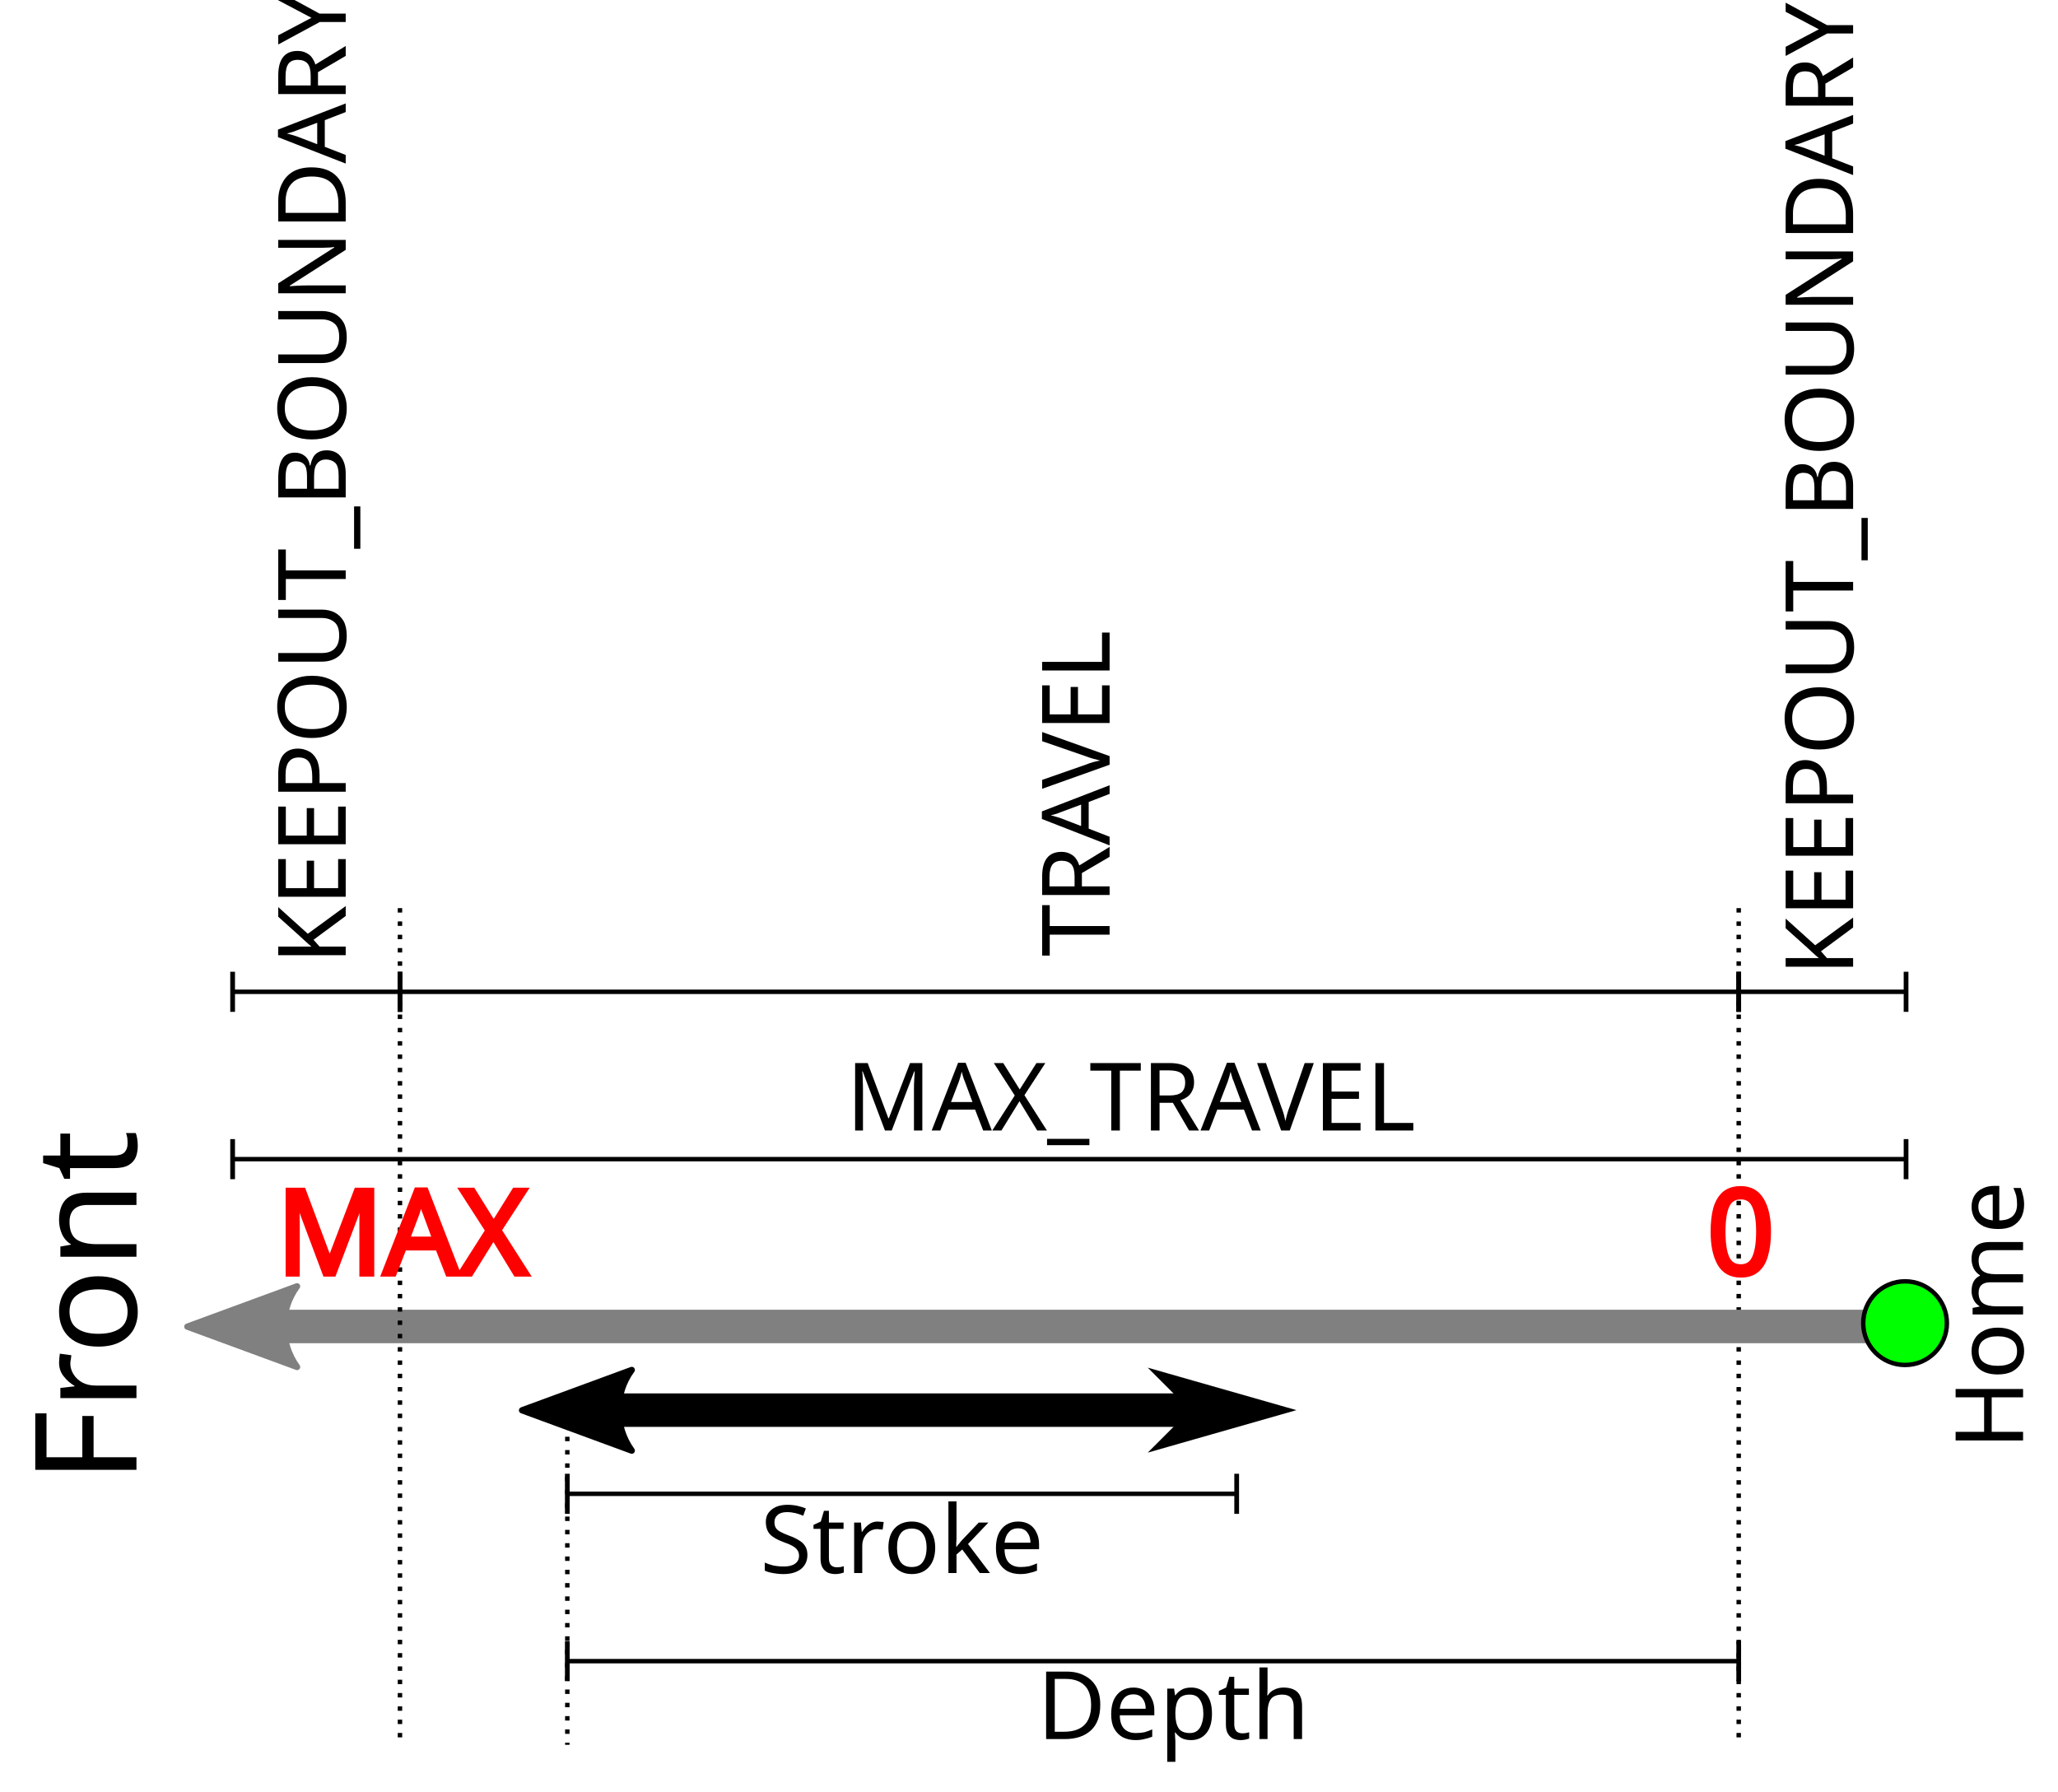
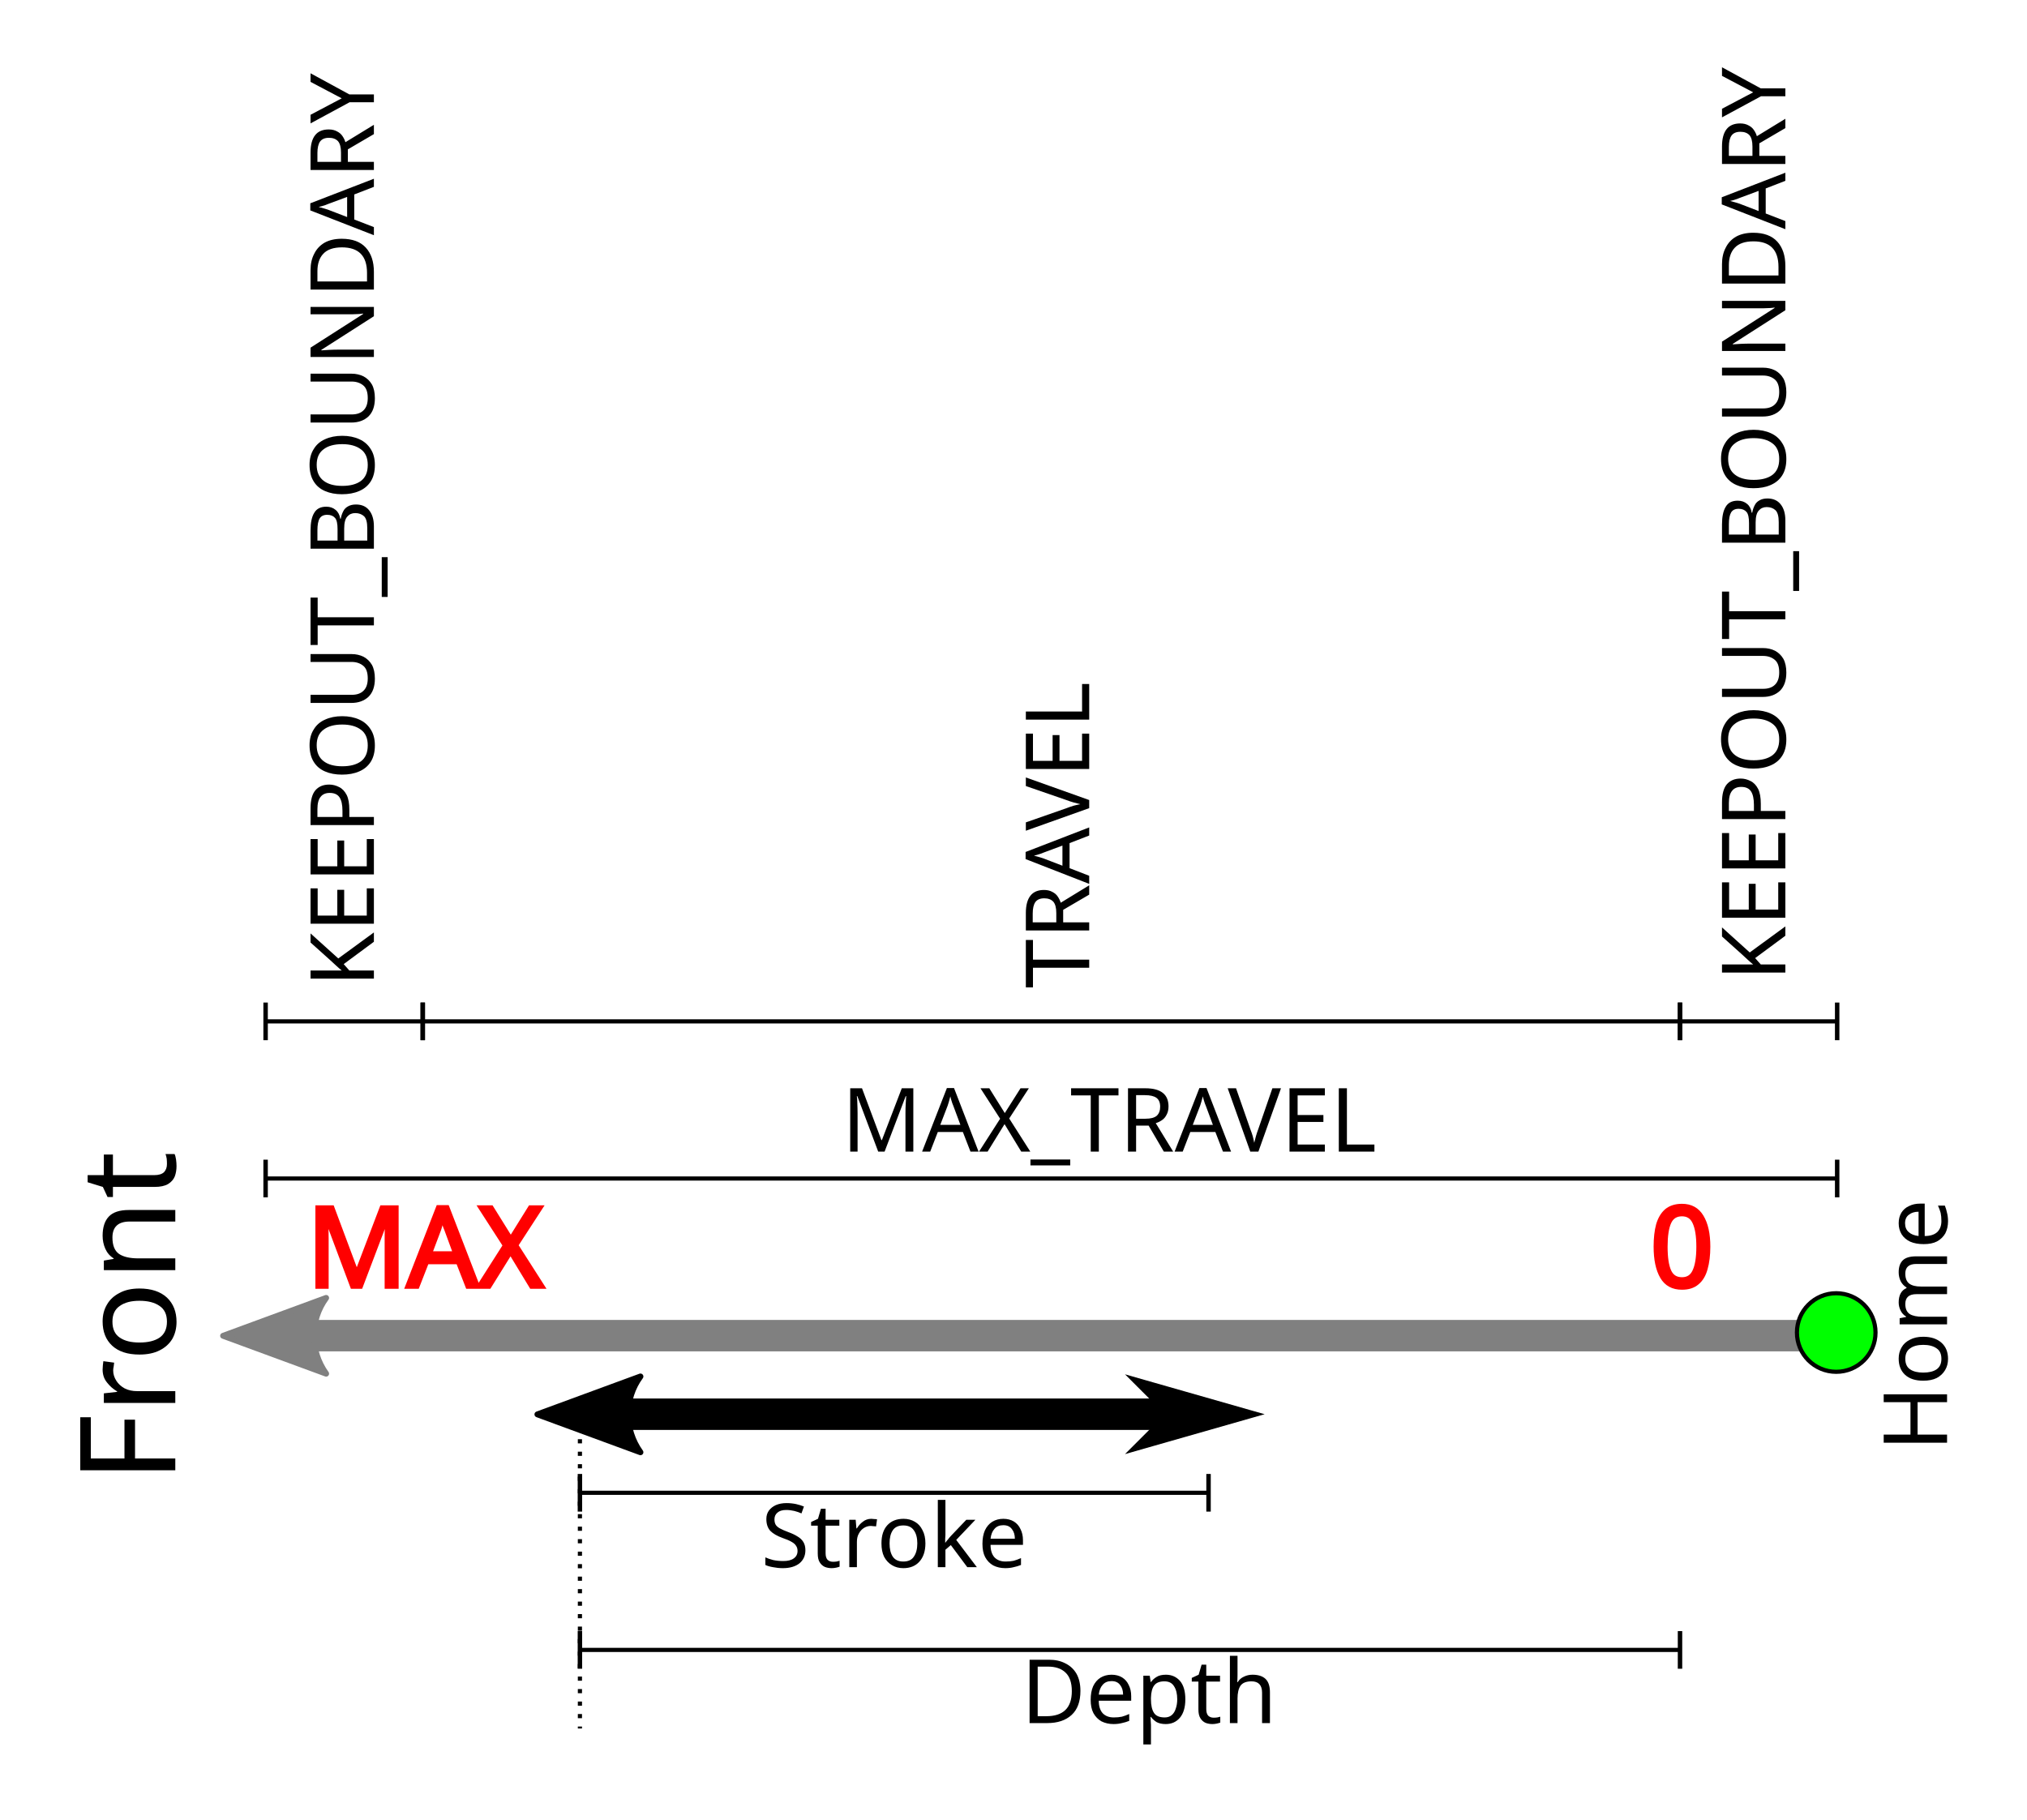
- <svg xmlns="http://www.w3.org/2000/svg" width="122.98mm" height="107.063mm" viewBox="0 0 122.98 107.063" version="1.1" id="svg8">
+ <svg xmlns="http://www.w3.org/2000/svg" xmlns:xlink="http://www.w3.org/1999/xlink" width="128.98mm" height="115.792mm" viewBox="0 0 128.98 115.792" version="1.1" id="svg8">
  <defs id="defs2">
+     <pattern xlink:href="#Strips1_4" id="pattern11466" patternTransform="matrix(-0.2606523,-0.175996,-8.696735,12.87998,0,0)" />
+     <pattern id="Strips1_4" patternTransform="translate(0,0) scale(10,10)" height="1" width="5" patternUnits="userSpaceOnUse">
+       <rect id="rect10615" height="2" width="1" y="-0.5" x="0" style="fill:black;stroke:none" />
+     </pattern>
+     <pattern xlink:href="#Strips1_1" id="pattern11439" patternTransform="matrix(37.79528,0,0,37.79528,-188.4756,-290.5228)" />
+     <pattern id="Strips1_1" patternTransform="translate(0,0) scale(10,10)" height="1" width="2" patternUnits="userSpaceOnUse">
+       <rect id="rect10591" height="2" width="1" y="-0.5" x="0" style="fill:black;stroke:none" />
+     </pattern>
+     <linearGradient id="linearGradient11313">
+       <stop style="stop-color:#808080;stop-opacity:1;" offset="0" id="stop11309" />
+       <stop style="stop-color:#808080;stop-opacity:0;" offset="1" id="stop11311" />
+     </linearGradient>
    <marker orient="auto" refY="0" refX="0" id="Arrow1Sstart" style="overflow:visible">
      <path id="path4532" d="M 0,0 5,-5 -12.5,0 5,5 Z" style="fill:#000000;fill-opacity:1;fill-rule:evenodd;stroke:#000000;stroke-width:1pt;stroke-opacity:1" transform="matrix(0.2,0,0,0.2,1.2,0)" />
    </marker>
    <marker orient="auto" refY="0" refX="0" id="marker7610" style="overflow:visible">
      <path id="path7608" d="M 0,0 5,-5 -12.5,0 5,5 Z" style="fill:#000000;fill-opacity:1;fill-rule:evenodd;stroke:#000000;stroke-width:1pt;stroke-opacity:1" transform="matrix(0.4,0,0,0.4,4,0)" />
    </marker>
    <marker orient="auto" refY="0" refX="0" id="marker5332" style="overflow:visible">
      <path id="path5330" d="M 0,5.65 V -5.65" style="fill:none;fill-opacity:0.75;fill-rule:evenodd;stroke:#000000;stroke-width:1pt;stroke-opacity:1" transform="scale(0.8)" />
    </marker>
    <marker style="overflow:visible" id="marker5268" refX="0" refY="0" orient="auto">
      <path transform="scale(0.8)" style="fill:none;fill-opacity:0.75;fill-rule:evenodd;stroke:#000000;stroke-width:1pt;stroke-opacity:1" d="M 0,5.65 V -5.65" id="path5266" />
    </marker>
    <marker orient="auto" refY="0" refX="0" id="StopL" style="overflow:visible">
      <path id="path4689" d="M 0,5.65 V -5.65" style="fill:none;fill-opacity:0.75;fill-rule:evenodd;stroke:#000000;stroke-width:1pt;stroke-opacity:1" transform="scale(0.8)" />
    </marker>
    <marker orient="auto" refY="0" refX="0" id="Arrow1Mstart" style="overflow:visible">
      <path id="path4526" d="M 0,0 5,-5 -12.5,0 5,5 Z" style="fill:#000000;fill-opacity:1;fill-rule:evenodd;stroke:#000000;stroke-width:1pt;stroke-opacity:1" transform="matrix(0.4,0,0,0.4,4,0)" />
    </marker>
    <marker orient="auto" refY="0" refX="0" id="Arrow2Send" style="overflow:visible">
      <path id="path4553" style="fill:#808080;fill-opacity:1;fill-rule:evenodd;stroke:#808080;stroke-width:0.625;stroke-linejoin:round;stroke-opacity:1" d="M 8.719,4.034 -2.207,0.016 8.719,-4.002 c -1.745,2.372 -1.735,5.617 -6e-7,8.035 z" transform="matrix(-0.3,0,0,-0.3,0.69,0)" />
    </marker>
    <marker orient="auto" refY="0" refX="0" id="Arrow1Mend" style="overflow:visible">
      <path id="path4529" d="M 0,0 5,-5 -12.5,0 5,5 Z" style="fill:#000000;fill-opacity:1;fill-rule:evenodd;stroke:#000000;stroke-width:1pt;stroke-opacity:1" transform="matrix(-0.4,0,0,-0.4,-4,0)" />
    </marker>
    <marker orient="auto" refY="0" refX="0" id="Arrow1Lend" style="overflow:visible">
      <path id="path4523" d="M 0,0 5,-5 -12.5,0 5,5 Z" style="fill:#000000;fill-opacity:1;fill-rule:evenodd;stroke:#000000;stroke-width:1pt;stroke-opacity:1" transform="matrix(-0.8,0,0,-0.8,-10,0)" />
    </marker>
    <marker orient="auto" refY="0" refX="0" id="Arrow1Lstart" style="overflow:visible">
      <path id="path4520" d="M 0,0 5,-5 -12.5,0 5,5 Z" style="fill:#000000;fill-opacity:1;fill-rule:evenodd;stroke:#000000;stroke-width:1pt;stroke-opacity:1" transform="matrix(0.8,0,0,0.8,10,0)" />
    </marker>
    <marker orient="auto" refY="0" refX="0" id="StopL-1" style="overflow:visible">
      <path id="path4689-8" d="M 0,5.65 V -5.65" style="fill:none;fill-opacity:0.75;fill-rule:evenodd;stroke:#000000;stroke-width:1pt;stroke-opacity:1" transform="scale(0.8)" />
    </marker>
    <marker orient="auto" refY="0" refX="0" id="StopL-1-5" style="overflow:visible">
      <path id="path4689-8-8" d="M 0,5.65 V -5.65" style="fill:none;fill-opacity:0.75;fill-rule:evenodd;stroke:#000000;stroke-width:1pt;stroke-opacity:1" transform="scale(0.8)" />
    </marker>
    <marker orient="auto" refY="0" refX="0" id="Arrow2Send-9" style="overflow:visible">
      <path id="path4553-8" style="fill:#000000;fill-opacity:1;fill-rule:evenodd;stroke:#000000;stroke-width:0.625;stroke-linejoin:round;stroke-opacity:1" d="M 8.719,4.034 -2.207,0.016 8.719,-4.002 c -1.745,2.372 -1.735,5.617 -6e-7,8.035 z" transform="matrix(-0.3,0,0,-0.3,0.69,0)" />
    </marker>
    <marker orient="auto" refY="0" refX="0" id="StopL-6" style="overflow:visible">
      <path id="path4689-9" d="M 0,5.65 V -5.65" style="fill:none;fill-opacity:0.75;fill-rule:evenodd;stroke:#000000;stroke-width:1pt;stroke-opacity:1" transform="scale(0.8)" />
    </marker>
    <marker orient="auto" refY="0" refX="0" id="StopL-0" style="overflow:visible">
      <path id="path4689-6" d="M 0,5.65 V -5.65" style="fill:none;fill-opacity:0.75;fill-rule:evenodd;stroke:#000000;stroke-width:1pt;stroke-opacity:1" transform="scale(0.8)" />
    </marker>
+     <radialGradient xlink:href="#linearGradient11313" id="radialGradient11317" cx="55" cy="102" fx="55" fy="102" r="5.133" gradientTransform="matrix(3.779528,0,0,18.50735,-188.4756,-1792.761)" gradientUnits="userSpaceOnUse" />
+     <pattern patternUnits="userSpaceOnUse" width="38.797" height="189.978" patternTransform="matrix(0.2645833,0,0,0.2645833,9.867503,61.86749)" id="pattern11441">
+       <rect y="0.501" x="0.501" height="188.976" width="37.795" id="rect9873" style="fill:url(#pattern11439);fill-opacity:1;stroke:url(#radialGradient11317);stroke-width:1.002;stroke-linecap:butt;stroke-miterlimit:4;stroke-dasharray:1.002, 2.003;stroke-dashoffset:0;stroke-opacity:1" />
+     </pattern>
+     <pattern xlink:href="#Strips1_4-3" id="pattern11466-9" patternTransform="matrix(-0.2606523,-0.175996,-8.696735,12.87998,90,-6.8759766e-6)" />
+     <pattern id="Strips1_4-3" patternTransform="translate(0,0) scale(10,10)" height="1" width="5" patternUnits="userSpaceOnUse">
+       <rect id="rect10615-2" height="2" width="1" y="-0.5" x="0" style="fill:black;stroke:none" />
+     </pattern>
  </defs>
-   <g id="layer1" transform="translate(-36.09931,-22.72903)">
-     <path style="fill:none;stroke:#000000;stroke-width:0.265;stroke-linecap:butt;stroke-linejoin:miter;stroke-miterlimit:4;stroke-dasharray:0.265, 0.53;stroke-dashoffset:0;stroke-opacity:1" d="m 140,77 v 50" id="path8436-3" />
+   <g id="layer1" transform="translate(-33.09931,-17)">
+     <rect style="opacity:0.289;fill:url(#pattern11466-9);fill-opacity:1;stroke:none;stroke-width:1;stroke-miterlimit:4;stroke-dasharray:none;stroke-opacity:1" width="10" height="105" x="140" y="22" id="rect11444-8" ry="0" />
+     <rect style="opacity:0.289;fill:url(#pattern11466);fill-opacity:1;stroke:none;stroke-width:1;stroke-miterlimit:4;stroke-dasharray:none;stroke-opacity:1" width="10" height="105" x="50" y="22" id="rect11444" ry="0" />
    <path style="fill:#808080;fill-opacity:1;stroke:#808080;stroke-width:2;stroke-linecap:butt;stroke-linejoin:miter;stroke-miterlimit:4;stroke-dasharray:none;stroke-opacity:1;marker-end:url(#Arrow2Send)" d="M 150,102 H 50" id="path4518" />
    <path style="fill:none;stroke:#000000;stroke-width:0.265px;stroke-linecap:butt;stroke-linejoin:miter;stroke-opacity:1;marker-start:url(#marker5332);marker-end:url(#marker5268)" d="M 50,92 H 150" id="path5110" />
    <text xml:space="preserve" style="font-style:normal;font-variant:normal;font-weight:normal;font-stretch:normal;font-size:10.583px;line-height:1.25;font-family:Tahoma;-inkscape-font-specification:'Tahoma, Normal';font-variant-ligatures:normal;font-variant-caps:normal;font-variant-numeric:normal;font-feature-settings:normal;text-align:start;letter-spacing:0px;word-spacing:0px;writing-mode:lr-tb;text-anchor:start;fill:#000000;fill-opacity:1;stroke:none;stroke-width:0.265" x="86.652" y="90.288" id="text5176">
      <tspan id="tspan5174" x="86.652" y="90.288" style="font-style:normal;font-variant:normal;font-weight:normal;font-stretch:normal;font-size:5.644px;font-family:Tahoma;-inkscape-font-specification:'Tahoma, Normal';font-variant-ligatures:normal;font-variant-caps:normal;font-variant-numeric:normal;font-feature-settings:normal;text-align:start;writing-mode:lr-tb;text-anchor:start;stroke-width:0.265">MAX_TRAVEL</tspan>
    </text>
    <path style="fill:none;stroke:#000000;stroke-width:0.265;stroke-linecap:butt;stroke-linejoin:miter;stroke-miterlimit:4;stroke-dasharray:none;stroke-opacity:1;marker-start:url(#StopL);marker-end:url(#StopL)" d="M 60,82 H 140" id="path5184" />
    <text xml:space="preserve" style="font-style:normal;font-variant:normal;font-weight:normal;font-stretch:normal;font-size:10.583px;line-height:1.25;font-family:Tahoma;-inkscape-font-specification:'Tahoma, Normal';font-variant-ligatures:normal;font-variant-caps:normal;font-variant-numeric:normal;font-feature-settings:normal;text-align:start;letter-spacing:0px;word-spacing:0px;writing-mode:lr-tb;text-anchor:start;fill:#000000;fill-opacity:1;stroke:none;stroke-width:0.265" x="-79.899" y="102.409" id="text5176-9" transform="rotate(-90)">
      <tspan id="tspan5174-0" x="-79.899" y="102.409" style="font-style:normal;font-variant:normal;font-weight:normal;font-stretch:normal;font-size:5.644px;font-family:Tahoma;-inkscape-font-specification:'Tahoma, Normal';font-variant-ligatures:normal;font-variant-caps:normal;font-variant-numeric:normal;font-feature-settings:normal;text-align:start;writing-mode:lr-tb;text-anchor:start;stroke-width:0.265">TRAVEL</tspan>
    </text>
    <path style="fill:none;stroke:#000000;stroke-width:0.265;stroke-linecap:butt;stroke-linejoin:miter;stroke-miterlimit:4;stroke-dasharray:none;stroke-opacity:1;marker-start:url(#StopL-1);marker-end:url(#StopL-1)" d="M 50,82 H 60" id="path5184-8" />
    <path style="fill:none;stroke:#000000;stroke-width:0.265;stroke-linecap:butt;stroke-linejoin:miter;stroke-miterlimit:4;stroke-dasharray:none;stroke-opacity:1;marker-start:url(#StopL-1-5);marker-end:url(#StopL-1-5)" d="m 140,82 h 10" id="path5184-8-71" />
    <circle style="fill:#00ff00;fill-opacity:1;stroke:#000000;stroke-width:0.265;stroke-linecap:butt;stroke-miterlimit:4;stroke-dasharray:none;stroke-opacity:1" id="path7129" cx="149.94" cy="101.801" r="2.5" />
-     <text xml:space="preserve" style="font-style:normal;font-variant:normal;font-weight:normal;font-stretch:normal;font-size:10.583px;line-height:1.25;font-family:Tahoma;-inkscape-font-specification:'Tahoma, Normal';font-variant-ligatures:normal;font-variant-caps:normal;font-variant-numeric:normal;font-feature-settings:normal;text-align:start;letter-spacing:0px;word-spacing:0px;writing-mode:lr-tb;text-anchor:start;fill:#000000;fill-opacity:1;stroke:none;stroke-width:0.265" x="-80.36" y="56.756" id="text5176-9-5" transform="rotate(-90)">
-       <tspan id="tspan5174-0-1" x="-80.36" y="56.756" style="font-style:normal;font-variant:normal;font-weight:normal;font-stretch:normal;font-size:5.644px;font-family:Tahoma;-inkscape-font-specification:'Tahoma, Normal';font-variant-ligatures:normal;font-variant-caps:normal;font-variant-numeric:normal;font-feature-settings:normal;text-align:start;writing-mode:lr-tb;text-anchor:start;stroke-width:0.265">KEEPOUT_BOUNDARY</tspan>
+     <text xml:space="preserve" style="font-style:normal;font-variant:normal;font-weight:normal;font-stretch:normal;font-size:10.583px;line-height:1.25;font-family:Tahoma;-inkscape-font-specification:'Tahoma, Normal';font-variant-ligatures:normal;font-variant-caps:normal;font-variant-numeric:normal;font-feature-settings:normal;text-align:start;letter-spacing:0px;word-spacing:0px;writing-mode:lr-tb;text-anchor:start;fill:#000000;fill-opacity:1;stroke:none;stroke-width:0.265" x="-79.826" y="56.889" id="text5176-9-5" transform="rotate(-90)">
+       <tspan id="tspan5174-0-1" x="-79.826" y="56.889" style="font-style:normal;font-variant:normal;font-weight:normal;font-stretch:normal;font-size:5.644px;font-family:Tahoma;-inkscape-font-specification:'Tahoma, Normal';font-variant-ligatures:normal;font-variant-caps:normal;font-variant-numeric:normal;font-feature-settings:normal;text-align:start;writing-mode:lr-tb;text-anchor:start;stroke-width:0.265">KEEPOUT_BOUNDARY</tspan>
    </text>
-     <text xml:space="preserve" style="font-style:normal;font-variant:normal;font-weight:normal;font-stretch:normal;font-size:10.583px;line-height:1.25;font-family:Tahoma;-inkscape-font-specification:'Tahoma, Normal';font-variant-ligatures:normal;font-variant-caps:normal;font-variant-numeric:normal;font-feature-settings:normal;text-align:start;letter-spacing:0px;word-spacing:0px;writing-mode:lr-tb;text-anchor:start;fill:#000000;fill-opacity:1;stroke:none;stroke-width:0.265" x="-81.046" y="146.837" id="text5176-9-5-0" transform="rotate(-90)">
-       <tspan id="tspan5174-0-1-6" x="-81.046" y="146.837" style="font-style:normal;font-variant:normal;font-weight:normal;font-stretch:normal;font-size:5.644px;font-family:Tahoma;-inkscape-font-specification:'Tahoma, Normal';font-variant-ligatures:normal;font-variant-caps:normal;font-variant-numeric:normal;font-feature-settings:normal;text-align:start;writing-mode:lr-tb;text-anchor:start;stroke-width:0.265">KEEPOUT_BOUNDARY</tspan>
+     <text xml:space="preserve" style="font-style:normal;font-variant:normal;font-weight:normal;font-stretch:normal;font-size:10.583px;line-height:1.25;font-family:Tahoma;-inkscape-font-specification:'Tahoma, Normal';font-variant-ligatures:normal;font-variant-caps:normal;font-variant-numeric:normal;font-feature-settings:normal;text-align:start;letter-spacing:0px;word-spacing:0px;writing-mode:lr-tb;text-anchor:start;fill:#000000;fill-opacity:1;stroke:none;stroke-width:0.265" x="-79.443" y="146.704" id="text5176-9-5-0" transform="rotate(-90)">
+       <tspan id="tspan5174-0-1-6" x="-79.443" y="146.704" style="font-style:normal;font-variant:normal;font-weight:normal;font-stretch:normal;font-size:5.644px;font-family:Tahoma;-inkscape-font-specification:'Tahoma, Normal';font-variant-ligatures:normal;font-variant-caps:normal;font-variant-numeric:normal;font-feature-settings:normal;text-align:start;writing-mode:lr-tb;text-anchor:start;stroke-width:0.265">KEEPOUT_BOUNDARY</tspan>
    </text>
    <text xml:space="preserve" style="font-style:normal;font-variant:normal;font-weight:normal;font-stretch:normal;font-size:7.056px;line-height:1.25;font-family:Tahoma;-inkscape-font-specification:'Tahoma, Normal';font-variant-ligatures:normal;font-variant-caps:normal;font-variant-numeric:normal;font-feature-settings:normal;text-align:start;letter-spacing:0px;word-spacing:0px;writing-mode:lr-tb;text-anchor:start;fill:#000000;fill-opacity:1;stroke:none;stroke-width:0.265" x="138.11" y="98.869" id="text7177-8-3">
      <tspan id="tspan7175-7-5" x="138.11" y="98.869" style="font-size:7.056px;fill:#ff0000;fill-opacity:1;stroke:#ff0000;stroke-width:0.265;stroke-opacity:1">0</tspan>
    </text>
    <text xml:space="preserve" style="font-style:normal;font-variant:normal;font-weight:normal;font-stretch:normal;font-size:8.467px;line-height:1.25;font-family:Tahoma;-inkscape-font-specification:'Tahoma, Normal';font-variant-ligatures:normal;font-variant-caps:normal;font-variant-numeric:normal;font-feature-settings:normal;text-align:start;letter-spacing:0px;word-spacing:0px;writing-mode:lr-tb;text-anchor:start;fill:#000000;fill-opacity:1;stroke:none;stroke-width:0.265" x="-111.395" y="44.255" id="text7439" transform="rotate(-90)">
      <tspan id="tspan7437" x="-111.395" y="44.255" style="font-size:8.467px;stroke-width:0.265">Front</tspan>
    </text>
    <text xml:space="preserve" style="font-style:normal;font-variant:normal;font-weight:normal;font-stretch:normal;font-size:5.644px;line-height:1.25;font-family:Tahoma;-inkscape-font-specification:'Tahoma, Normal';font-variant-ligatures:normal;font-variant-caps:normal;font-variant-numeric:normal;font-feature-settings:normal;text-align:start;letter-spacing:0px;word-spacing:0px;writing-mode:lr-tb;text-anchor:start;fill:#000000;fill-opacity:1;stroke:none;stroke-width:0.265" x="-109.36" y="156.994" id="text7443" transform="rotate(-90)">
      <tspan id="tspan7441" x="-109.36" y="156.994" style="font-size:5.644px;stroke-width:0.265">Home</tspan>
    </text>
    <path style="fill:none;stroke:#000000;stroke-width:2;stroke-linecap:butt;stroke-linejoin:miter;stroke-miterlimit:4;stroke-dasharray:none;stroke-opacity:1;marker-start:url(#Arrow1Sstart);marker-end:url(#Arrow2Send-9)" d="M 110,107 H 70" id="path4518-4" />
-     <path style="fill:none;stroke:#000000;stroke-width:0.265;stroke-linecap:butt;stroke-linejoin:miter;stroke-miterlimit:4;stroke-dasharray:0.265, 0.53;stroke-dashoffset:0;stroke-opacity:1" d="M 60,77 60,127" id="path8436" />
    <text xml:space="preserve" style="font-style:normal;font-variant:normal;font-weight:normal;font-stretch:normal;font-size:7.056px;line-height:1.25;font-family:Tahoma;-inkscape-font-specification:'Tahoma, Normal';font-variant-ligatures:normal;font-variant-caps:normal;font-variant-numeric:normal;font-feature-settings:normal;text-align:start;letter-spacing:0px;word-spacing:0px;writing-mode:lr-tb;text-anchor:start;fill:#000000;fill-opacity:1;stroke:none;stroke-width:0.265" x="52.613" y="98.885" id="text7177-8">
      <tspan id="tspan7175-7" x="52.613" y="98.885" style="font-size:7.056px;fill:#ff0000;fill-opacity:1;stroke:#ff0000;stroke-width:0.265;stroke-opacity:1">MAX</tspan>
    </text>
    <path style="fill:none;stroke:#000000;stroke-width:0.265;stroke-linecap:butt;stroke-linejoin:miter;stroke-miterlimit:4;stroke-dasharray:none;stroke-opacity:1;marker-start:url(#StopL-6);marker-end:url(#StopL-6)" d="m 70,112 h 40" id="path5184-2" />
    <path style="fill:none;stroke:#000000;stroke-width:0.265;stroke-linecap:butt;stroke-linejoin:miter;stroke-miterlimit:4;stroke-dasharray:none;stroke-opacity:1;marker-start:url(#StopL-0);marker-end:url(#StopL-0)" d="m 70,122 h 70" id="path5184-29" />
    <path style="fill:none;stroke:#000000;stroke-width:0.265;stroke-linecap:butt;stroke-linejoin:miter;stroke-miterlimit:4;stroke-dasharray:0.265, 0.53;stroke-dashoffset:0;stroke-opacity:1" d="m 70,107 v 20" id="path8436-4" />
    <text xml:space="preserve" style="font-style:normal;font-variant:normal;font-weight:normal;font-stretch:normal;font-size:5.644px;line-height:1.25;font-family:Tahoma;-inkscape-font-specification:'Tahoma, Normal';font-variant-ligatures:normal;font-variant-caps:normal;font-variant-numeric:normal;font-feature-settings:normal;text-align:start;letter-spacing:0px;word-spacing:0px;writing-mode:lr-tb;text-anchor:start;fill:#000000;fill-opacity:1;stroke:none;stroke-width:0.265" x="81.518" y="116.734" id="text7443-4">
      <tspan id="tspan7441-3" x="81.518" y="116.734" style="font-size:5.644px;stroke-width:0.265">Stroke</tspan>
    </text>
    <text xml:space="preserve" style="font-style:normal;font-variant:normal;font-weight:normal;font-stretch:normal;font-size:5.644px;line-height:1.25;font-family:Tahoma;-inkscape-font-specification:'Tahoma, Normal';font-variant-ligatures:normal;font-variant-caps:normal;font-variant-numeric:normal;font-feature-settings:normal;text-align:start;letter-spacing:0px;word-spacing:0px;writing-mode:lr-tb;text-anchor:start;fill:#000000;fill-opacity:1;stroke:none;stroke-width:0.265" x="98.066" y="126.656" id="text7443-4-6">
      <tspan id="tspan7441-3-0" x="98.066" y="126.656" style="font-size:5.644px;stroke-width:0.265">Depth</tspan>
    </text>
  </g>
</svg>
